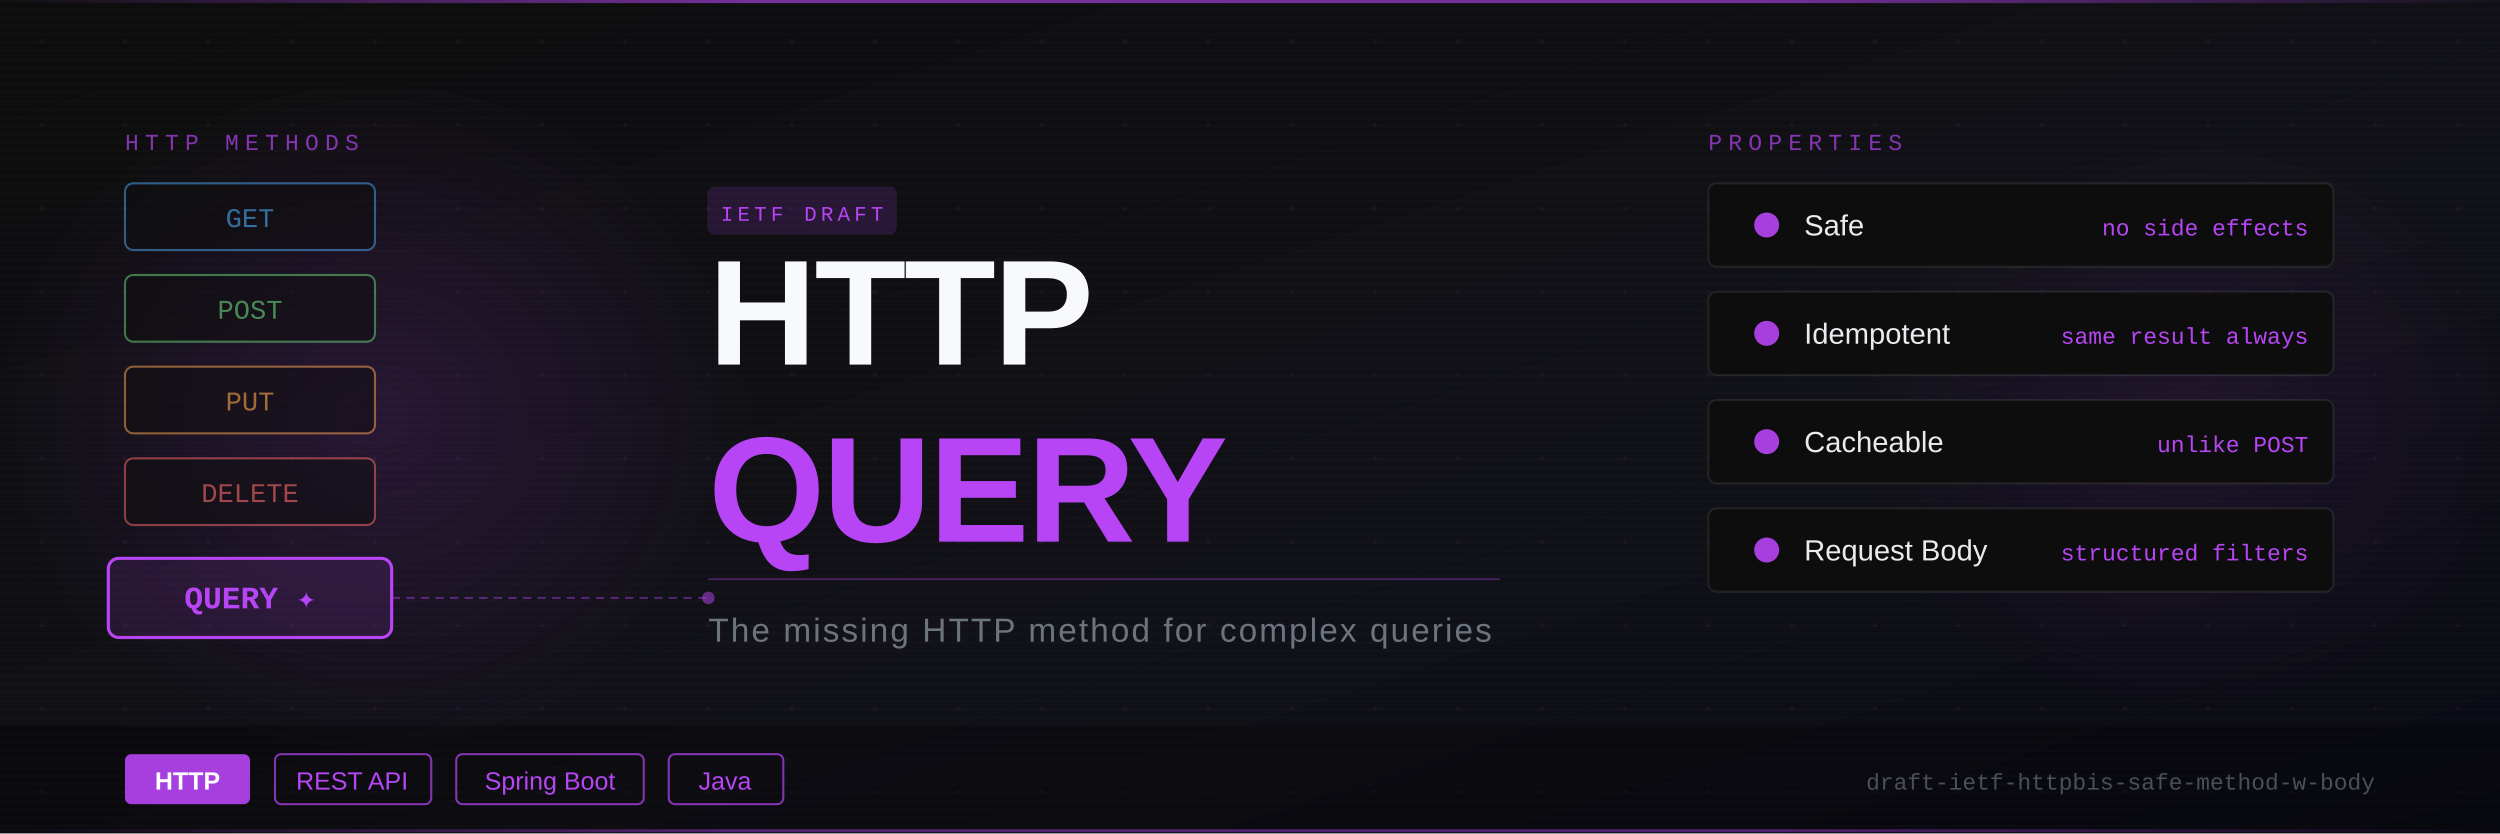
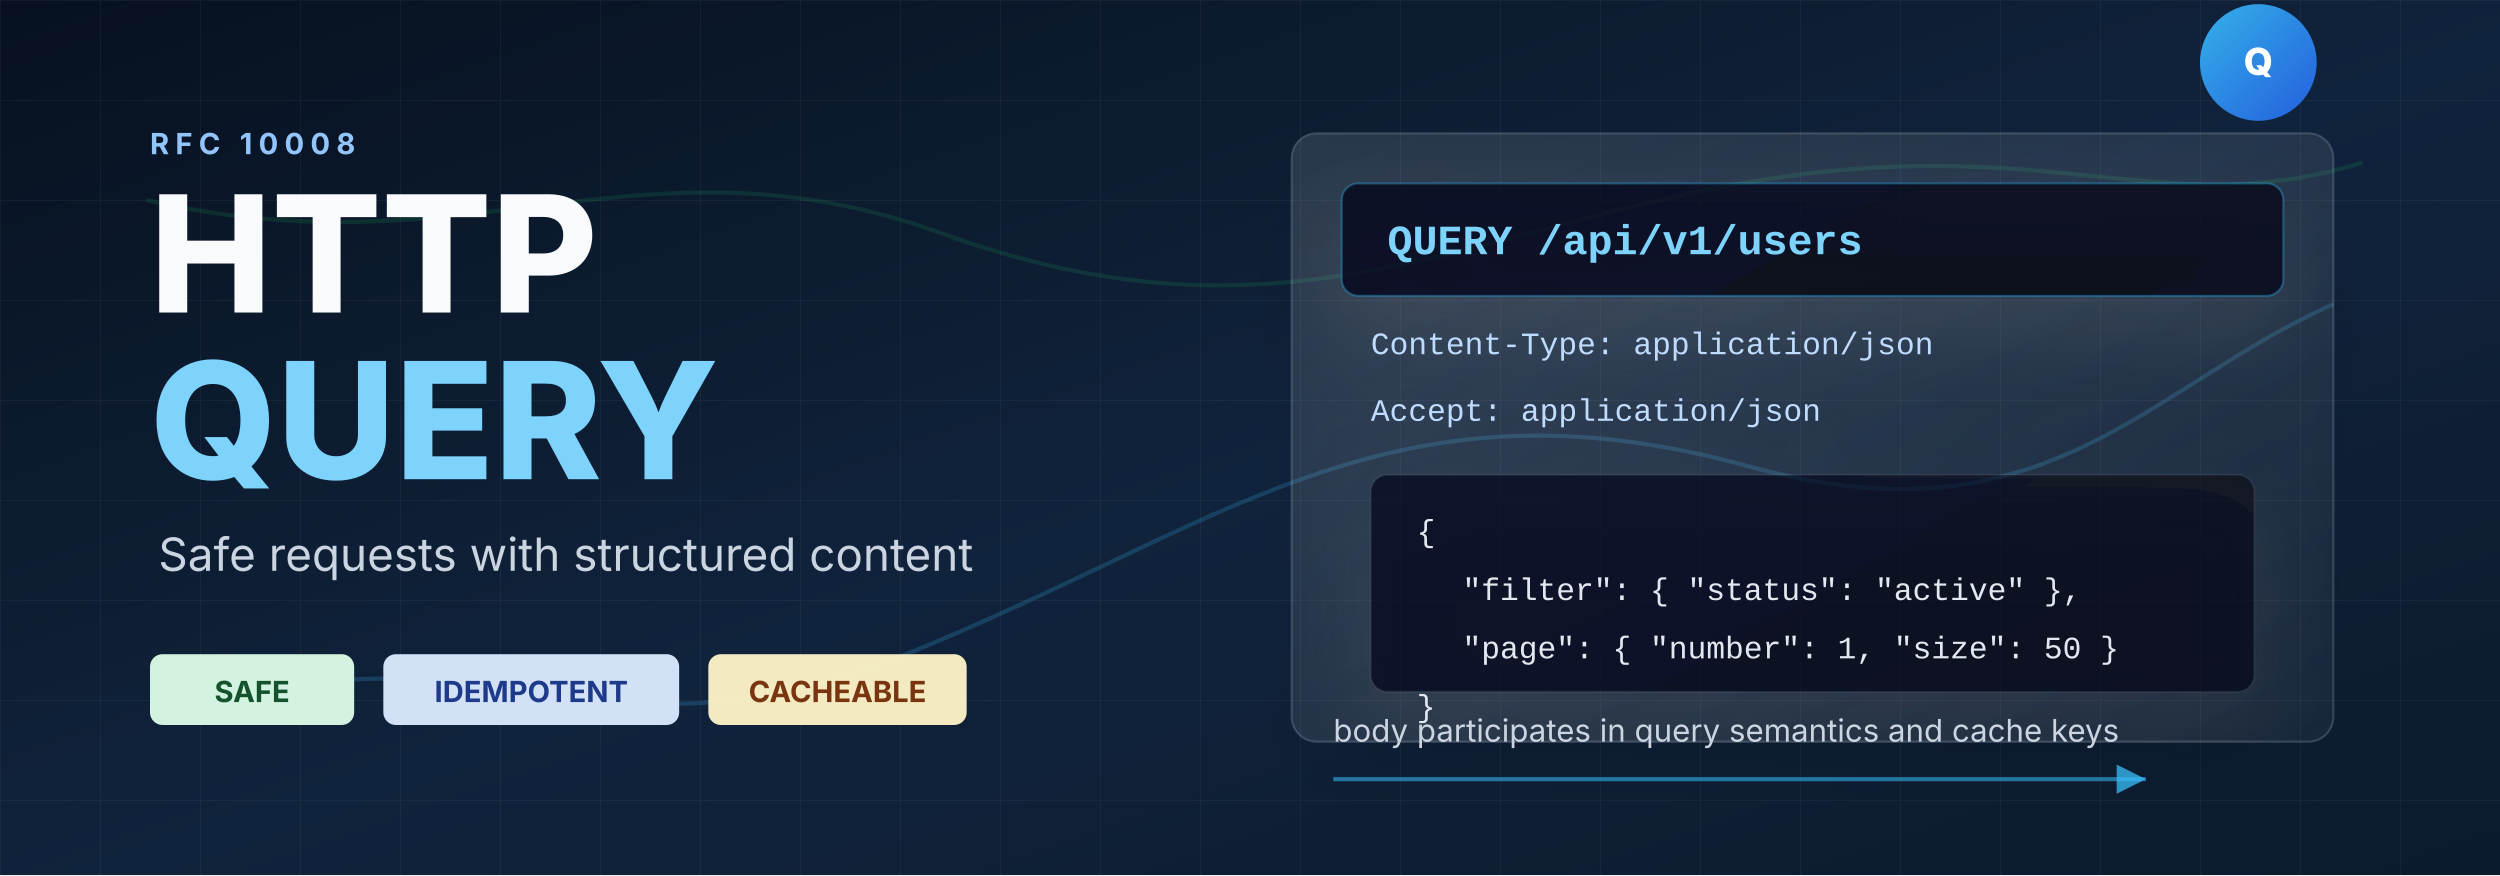
- <svg xmlns="http://www.w3.org/2000/svg" width="1200" height="400" viewBox="0 0 1200 400">
+ <svg xmlns="http://www.w3.org/2000/svg" width="1200" height="420" viewBox="0 0 1200 420" role="img" aria-labelledby="title desc">
  <defs>
-     <linearGradient id="bgGrad" x1="0%" y1="0%" x2="100%" y2="100%">
-       <stop offset="0%" style="stop-color:#0d0d0d" />
-       <stop offset="60%" style="stop-color:#111118" />
-       <stop offset="100%" style="stop-color:#0a0a14" />
+     <linearGradient id="background" x1="0" y1="0" x2="1" y2="1">
+       <stop offset="0" stop-color="#07111f" />
+       <stop offset="0.52" stop-color="#10233c" />
+       <stop offset="1" stop-color="#0c1a2d" />
    </linearGradient>
-     <radialGradient id="glowGrad" cx="50%" cy="50%" r="50%">
-       <stop offset="0%" style="stop-color:#b845f5;stop-opacity:0.25" />
-       <stop offset="100%" style="stop-color:#b845f5;stop-opacity:0" />
-     </radialGradient>
-     <linearGradient id="lineFade" x1="0%" y1="0%" x2="100%" y2="0%">
-       <stop offset="0%" style="stop-color:#b845f5;stop-opacity:0" />
-       <stop offset="30%" style="stop-color:#b845f5;stop-opacity:0.6" />
-       <stop offset="70%" style="stop-color:#b845f5;stop-opacity:0.6" />
-       <stop offset="100%" style="stop-color:#b845f5;stop-opacity:0" />
+     <linearGradient id="panel" x1="0" y1="0" x2="1" y2="1">
+       <stop offset="0" stop-color="#f8fafc" stop-opacity="0.12" />
+       <stop offset="1" stop-color="#f8fafc" stop-opacity="0.04" />
    </linearGradient>
-     <pattern id="scanlines" x="0" y="0" width="1200" height="4" patternUnits="userSpaceOnUse">
-       <rect width="1200" height="1" y="0" fill="#ffffff" opacity="0.015" />
+     <linearGradient id="query" x1="0" y1="0" x2="1" y2="1">
+       <stop offset="0" stop-color="#38bdf8" />
+       <stop offset="1" stop-color="#2563eb" />
+     </linearGradient>
+     <pattern id="grid" width="48" height="48" patternUnits="userSpaceOnUse">
+       <path d="M 48 0 L 0 0 0 48" fill="none" stroke="#ffffff" stroke-width="1" opacity="0.045" />
    </pattern>
+     <filter id="shadow" x="-20%" y="-20%" width="140%" height="140%">
+       <feDropShadow dx="0" dy="18" stdDeviation="18" flood-color="#020617" flood-opacity="0.35" />
+     </filter>
  </defs>
-   <rect width="1200" height="400" fill="url(#bgGrad)" />
-   <rect width="1200" height="400" fill="url(#scanlines)" />
-   <g opacity="0.07">
-     <pattern id="dots" x="0" y="0" width="40" height="40" patternUnits="userSpaceOnUse">
-       <circle cx="20" cy="20" r="1" fill="#b845f5" />
-     </pattern>
-     <rect width="1200" height="400" fill="url(#dots)" />
+   <rect width="1200" height="420" fill="url(#background)" />
+   <rect width="1200" height="420" fill="url(#grid)" />
+   <g opacity="0.7">
+     <path d="M80 344 C230 292 282 374 430 316 C586 254 666 176 840 224 C982 263 1030 186 1120 146" fill="none" stroke="#38bdf8" stroke-width="2" stroke-opacity="0.28" />
+     <path d="M70 96 C226 132 308 60 452 112 C612 170 700 112 836 88 C984 62 1038 108 1134 78" fill="none" stroke="#22c55e" stroke-width="2" stroke-opacity="0.2" />
  </g>
-   <ellipse cx="180" cy="200" rx="180" ry="160" fill="url(#glowGrad)" opacity="0.6" />
-   <ellipse cx="1050" cy="200" rx="160" ry="140" fill="url(#glowGrad)" opacity="0.35" />
-   <rect x="0" y="0" width="1200" height="1.5" fill="url(#lineFade)" />
-   <rect x="0" y="398" width="1200" height="1.5" fill="url(#lineFade)" />
-   <text x="60" y="72" font-family="'Courier New', monospace" font-size="11" fill="#b845f5" opacity="0.7" letter-spacing="3">HTTP METHODS</text>
-   <rect x="60" y="88" width="120" height="32" rx="4" fill="#0d0d0d" stroke="#4dabf7" stroke-width="1" opacity="0.5" />
-   <text x="120" y="109" font-family="'Courier New', monospace" font-size="13" fill="#4dabf7" text-anchor="middle" opacity="0.6">GET</text>
-   <rect x="60" y="132" width="120" height="32" rx="4" fill="#0d0d0d" stroke="#69db7c" stroke-width="1" opacity="0.5" />
-   <text x="120" y="153" font-family="'Courier New', monospace" font-size="13" fill="#69db7c" text-anchor="middle" opacity="0.6">POST</text>
-   <rect x="60" y="176" width="120" height="32" rx="4" fill="#0d0d0d" stroke="#ffa94d" stroke-width="1" opacity="0.5" />
-   <text x="120" y="197" font-family="'Courier New', monospace" font-size="13" fill="#ffa94d" text-anchor="middle" opacity="0.6">PUT</text>
-   <rect x="60" y="220" width="120" height="32" rx="4" fill="#0d0d0d" stroke="#ff6b6b" stroke-width="1" opacity="0.5" />
-   <text x="120" y="241" font-family="'Courier New', monospace" font-size="13" fill="#ff6b6b" text-anchor="middle" opacity="0.6">DELETE</text>
-   <rect x="52" y="268" width="136" height="38" rx="5" fill="#b845f5" opacity="0.12" />
-   <rect x="52" y="268" width="136" height="38" rx="5" fill="none" stroke="#b845f5" stroke-width="1.5" />
-   <text x="120" y="292" font-family="'Courier New', monospace" font-size="15" font-weight="bold" fill="#b845f5" text-anchor="middle">QUERY ✦</text>
-   <line x1="188" y1="287" x2="340" y2="287" stroke="#b845f5" stroke-width="1" stroke-dasharray="4,3" opacity="0.4" />
-   <circle cx="340" cy="287" r="3" fill="#b845f5" opacity="0.5" />
-   <rect x="340" y="90" width="90" height="22" rx="3" fill="#b845f5" opacity="0.15" stroke="#b845f5" stroke-width="1" />
-   <text x="385" y="106" font-family="'Courier New', monospace" font-size="10" fill="#b845f5" text-anchor="middle" letter-spacing="2">IETF DRAFT</text>
-   <text x="340" y="175" font-family="Arial, sans-serif" font-size="72" font-weight="bold" fill="#f8f9fa" letter-spacing="-1">HTTP</text>
-   <text x="340" y="260" font-family="Arial, sans-serif" font-size="72" font-weight="bold" fill="#b845f5" letter-spacing="-1">QUERY</text>
-   <line x1="340" y1="278" x2="720" y2="278" stroke="#b845f5" stroke-width="1" opacity="0.3" />
-   <text x="340" y="308" font-family="Arial, sans-serif" font-size="16" fill="#6c757d" letter-spacing="1">The missing HTTP method for complex queries</text>
-   <text x="820" y="72" font-family="'Courier New', monospace" font-size="11" fill="#b845f5" opacity="0.7" letter-spacing="3">PROPERTIES</text>
-   <rect x="820" y="88" width="300" height="40" rx="4" fill="#0d0d0d" stroke="#ffffff" stroke-width="1" stroke-opacity="0.08" />
-   <circle cx="848" cy="108" r="6" fill="#b845f5" opacity="0.9" />
-   <text x="866" y="113" font-family="Arial, sans-serif" font-size="14" fill="#e9ecef">Safe</text>
-   <text x="1108" y="113" font-family="'Courier New', monospace" font-size="11" fill="#b845f5" text-anchor="end">no side effects</text>
-   <rect x="820" y="140" width="300" height="40" rx="4" fill="#0d0d0d" stroke="#ffffff" stroke-width="1" stroke-opacity="0.08" />
-   <circle cx="848" cy="160" r="6" fill="#b845f5" opacity="0.9" />
-   <text x="866" y="165" font-family="Arial, sans-serif" font-size="14" fill="#e9ecef">Idempotent</text>
-   <text x="1108" y="165" font-family="'Courier New', monospace" font-size="11" fill="#b845f5" text-anchor="end">same result always</text>
-   <rect x="820" y="192" width="300" height="40" rx="4" fill="#0d0d0d" stroke="#ffffff" stroke-width="1" stroke-opacity="0.08" />
-   <circle cx="848" cy="212" r="6" fill="#b845f5" opacity="0.9" />
-   <text x="866" y="217" font-family="Arial, sans-serif" font-size="14" fill="#e9ecef">Cacheable</text>
-   <text x="1108" y="217" font-family="'Courier New', monospace" font-size="11" fill="#b845f5" text-anchor="end">unlike POST</text>
-   <rect x="820" y="244" width="300" height="40" rx="4" fill="#0d0d0d" stroke="#ffffff" stroke-width="1" stroke-opacity="0.08" />
-   <circle cx="848" cy="264" r="6" fill="#b845f5" opacity="0.9" />
-   <text x="866" y="269" font-family="Arial, sans-serif" font-size="14" fill="#e9ecef">Request Body</text>
-   <text x="1108" y="269" font-family="'Courier New', monospace" font-size="11" fill="#b845f5" text-anchor="end">structured filters</text>
-   <rect x="0" y="348" width="1200" height="52" fill="#000000" opacity="0.3" />
-   <rect x="60" y="362" width="60" height="24" rx="3" fill="#b845f5" opacity="0.9" />
-   <text x="90" y="379" font-family="Arial, sans-serif" font-size="12" fill="#ffffff" text-anchor="middle" font-weight="bold">HTTP</text>
-   <rect x="132" y="362" width="75" height="24" rx="3" fill="none" stroke="#b845f5" stroke-width="1" opacity="0.7" />
-   <text x="169" y="379" font-family="Arial, sans-serif" font-size="12" fill="#b845f5" text-anchor="middle">REST API</text>
-   <rect x="219" y="362" width="90" height="24" rx="3" fill="none" stroke="#b845f5" stroke-width="1" opacity="0.7" />
-   <text x="264" y="379" font-family="Arial, sans-serif" font-size="12" fill="#b845f5" text-anchor="middle">Spring Boot</text>
-   <rect x="321" y="362" width="55" height="24" rx="3" fill="none" stroke="#b845f5" stroke-width="1" opacity="0.7" />
-   <text x="348" y="379" font-family="Arial, sans-serif" font-size="12" fill="#b845f5" text-anchor="middle">Java</text>
-   <text x="1140" y="379" font-family="'Courier New', monospace" font-size="11" fill="#495057" text-anchor="end">draft-ietf-httpbis-safe-method-w-body</text>
+   <g transform="translate(72 74)">
+     <text x="0" y="0" font-family="Inter, Segoe UI, Arial, sans-serif" font-size="14" font-weight="700" fill="#93c5fd" letter-spacing="3">RFC 10008</text>
+     <text x="0" y="76" font-family="Inter, Segoe UI, Arial, sans-serif" font-size="78" font-weight="800" fill="#f8fafc">HTTP</text>
+     <text x="0" y="156" font-family="Inter, Segoe UI, Arial, sans-serif" font-size="78" font-weight="800" fill="#7dd3fc">QUERY</text>
+     <text x="4" y="200" font-family="Inter, Segoe UI, Arial, sans-serif" font-size="22" fill="#cbd5e1">Safe requests with structured content</text>
+     <g transform="translate(0 240)">
+       <rect x="0" y="0" width="98" height="34" rx="6" fill="#dcfce7" opacity="0.95" />
+       <text x="49" y="23" font-family="Inter, Segoe UI, Arial, sans-serif" font-size="14" font-weight="700" text-anchor="middle" fill="#14532d">SAFE</text>
+       <rect x="112" y="0" width="142" height="34" rx="6" fill="#dbeafe" opacity="0.95" />
+       <text x="183" y="23" font-family="Inter, Segoe UI, Arial, sans-serif" font-size="14" font-weight="700" text-anchor="middle" fill="#1e3a8a">IDEMPOTENT</text>
+       <rect x="268" y="0" width="124" height="34" rx="6" fill="#fef3c7" opacity="0.95" />
+       <text x="330" y="23" font-family="Inter, Segoe UI, Arial, sans-serif" font-size="14" font-weight="700" text-anchor="middle" fill="#78350f">CACHEABLE</text>
+     </g>
+   </g>
+   <g transform="translate(620 64)" filter="url(#shadow)">
+     <rect x="0" y="0" width="500" height="292" rx="12" fill="url(#panel)" stroke="#dbeafe" stroke-opacity="0.18" />
+     <rect x="24" y="24" width="452" height="54" rx="8" fill="#020617" opacity="0.72" stroke="#38bdf8" stroke-opacity="0.45" />
+     <text x="46" y="58" font-family="Consolas, 'Courier New', monospace" font-size="20" font-weight="700" fill="#7dd3fc">QUERY /api/v1/users</text>
+     <g transform="translate(38 106)">
+       <text x="0" y="0" font-family="Consolas, 'Courier New', monospace" font-size="15" fill="#bfdbfe">Content-Type: application/json</text>
+       <text x="0" y="32" font-family="Consolas, 'Courier New', monospace" font-size="15" fill="#bfdbfe">Accept: application/json</text>
+       <rect x="0" y="58" width="424" height="104" rx="8" fill="#020617" opacity="0.62" stroke="#ffffff" stroke-opacity="0.1" />
+       <text x="22" y="90" font-family="Consolas, 'Courier New', monospace" font-size="15" fill="#e2e8f0">{</text>
+       <text x="44" y="118" font-family="Consolas, 'Courier New', monospace" font-size="15" fill="#e2e8f0">"filter": { "status": "active" },</text>
+       <text x="44" y="146" font-family="Consolas, 'Courier New', monospace" font-size="15" fill="#e2e8f0">"page": { "number": 1, "size": 50 }</text>
+       <text x="22" y="174" font-family="Consolas, 'Courier New', monospace" font-size="15" fill="#e2e8f0">}</text>
+     </g>
+   </g>
+   <g transform="translate(640 374)">
+     <line x1="0" y1="0" x2="390" y2="0" stroke="#38bdf8" stroke-width="2" stroke-opacity="0.55" />
+     <polygon points="390,0 376,-7 376,7" fill="#38bdf8" opacity="0.75" />
+     <text x="0" y="-18" font-family="Inter, Segoe UI, Arial, sans-serif" font-size="15" fill="#cbd5e1">body participates in query semantics and cache keys</text>
+   </g>
+   <g transform="translate(1084 30)">
+     <circle cx="0" cy="0" r="28" fill="url(#query)" opacity="0.92" />
+     <text x="0" y="6" font-family="Inter, Segoe UI, Arial, sans-serif" font-size="18" font-weight="800" fill="#ffffff" text-anchor="middle">Q</text>
+   </g>
</svg>
